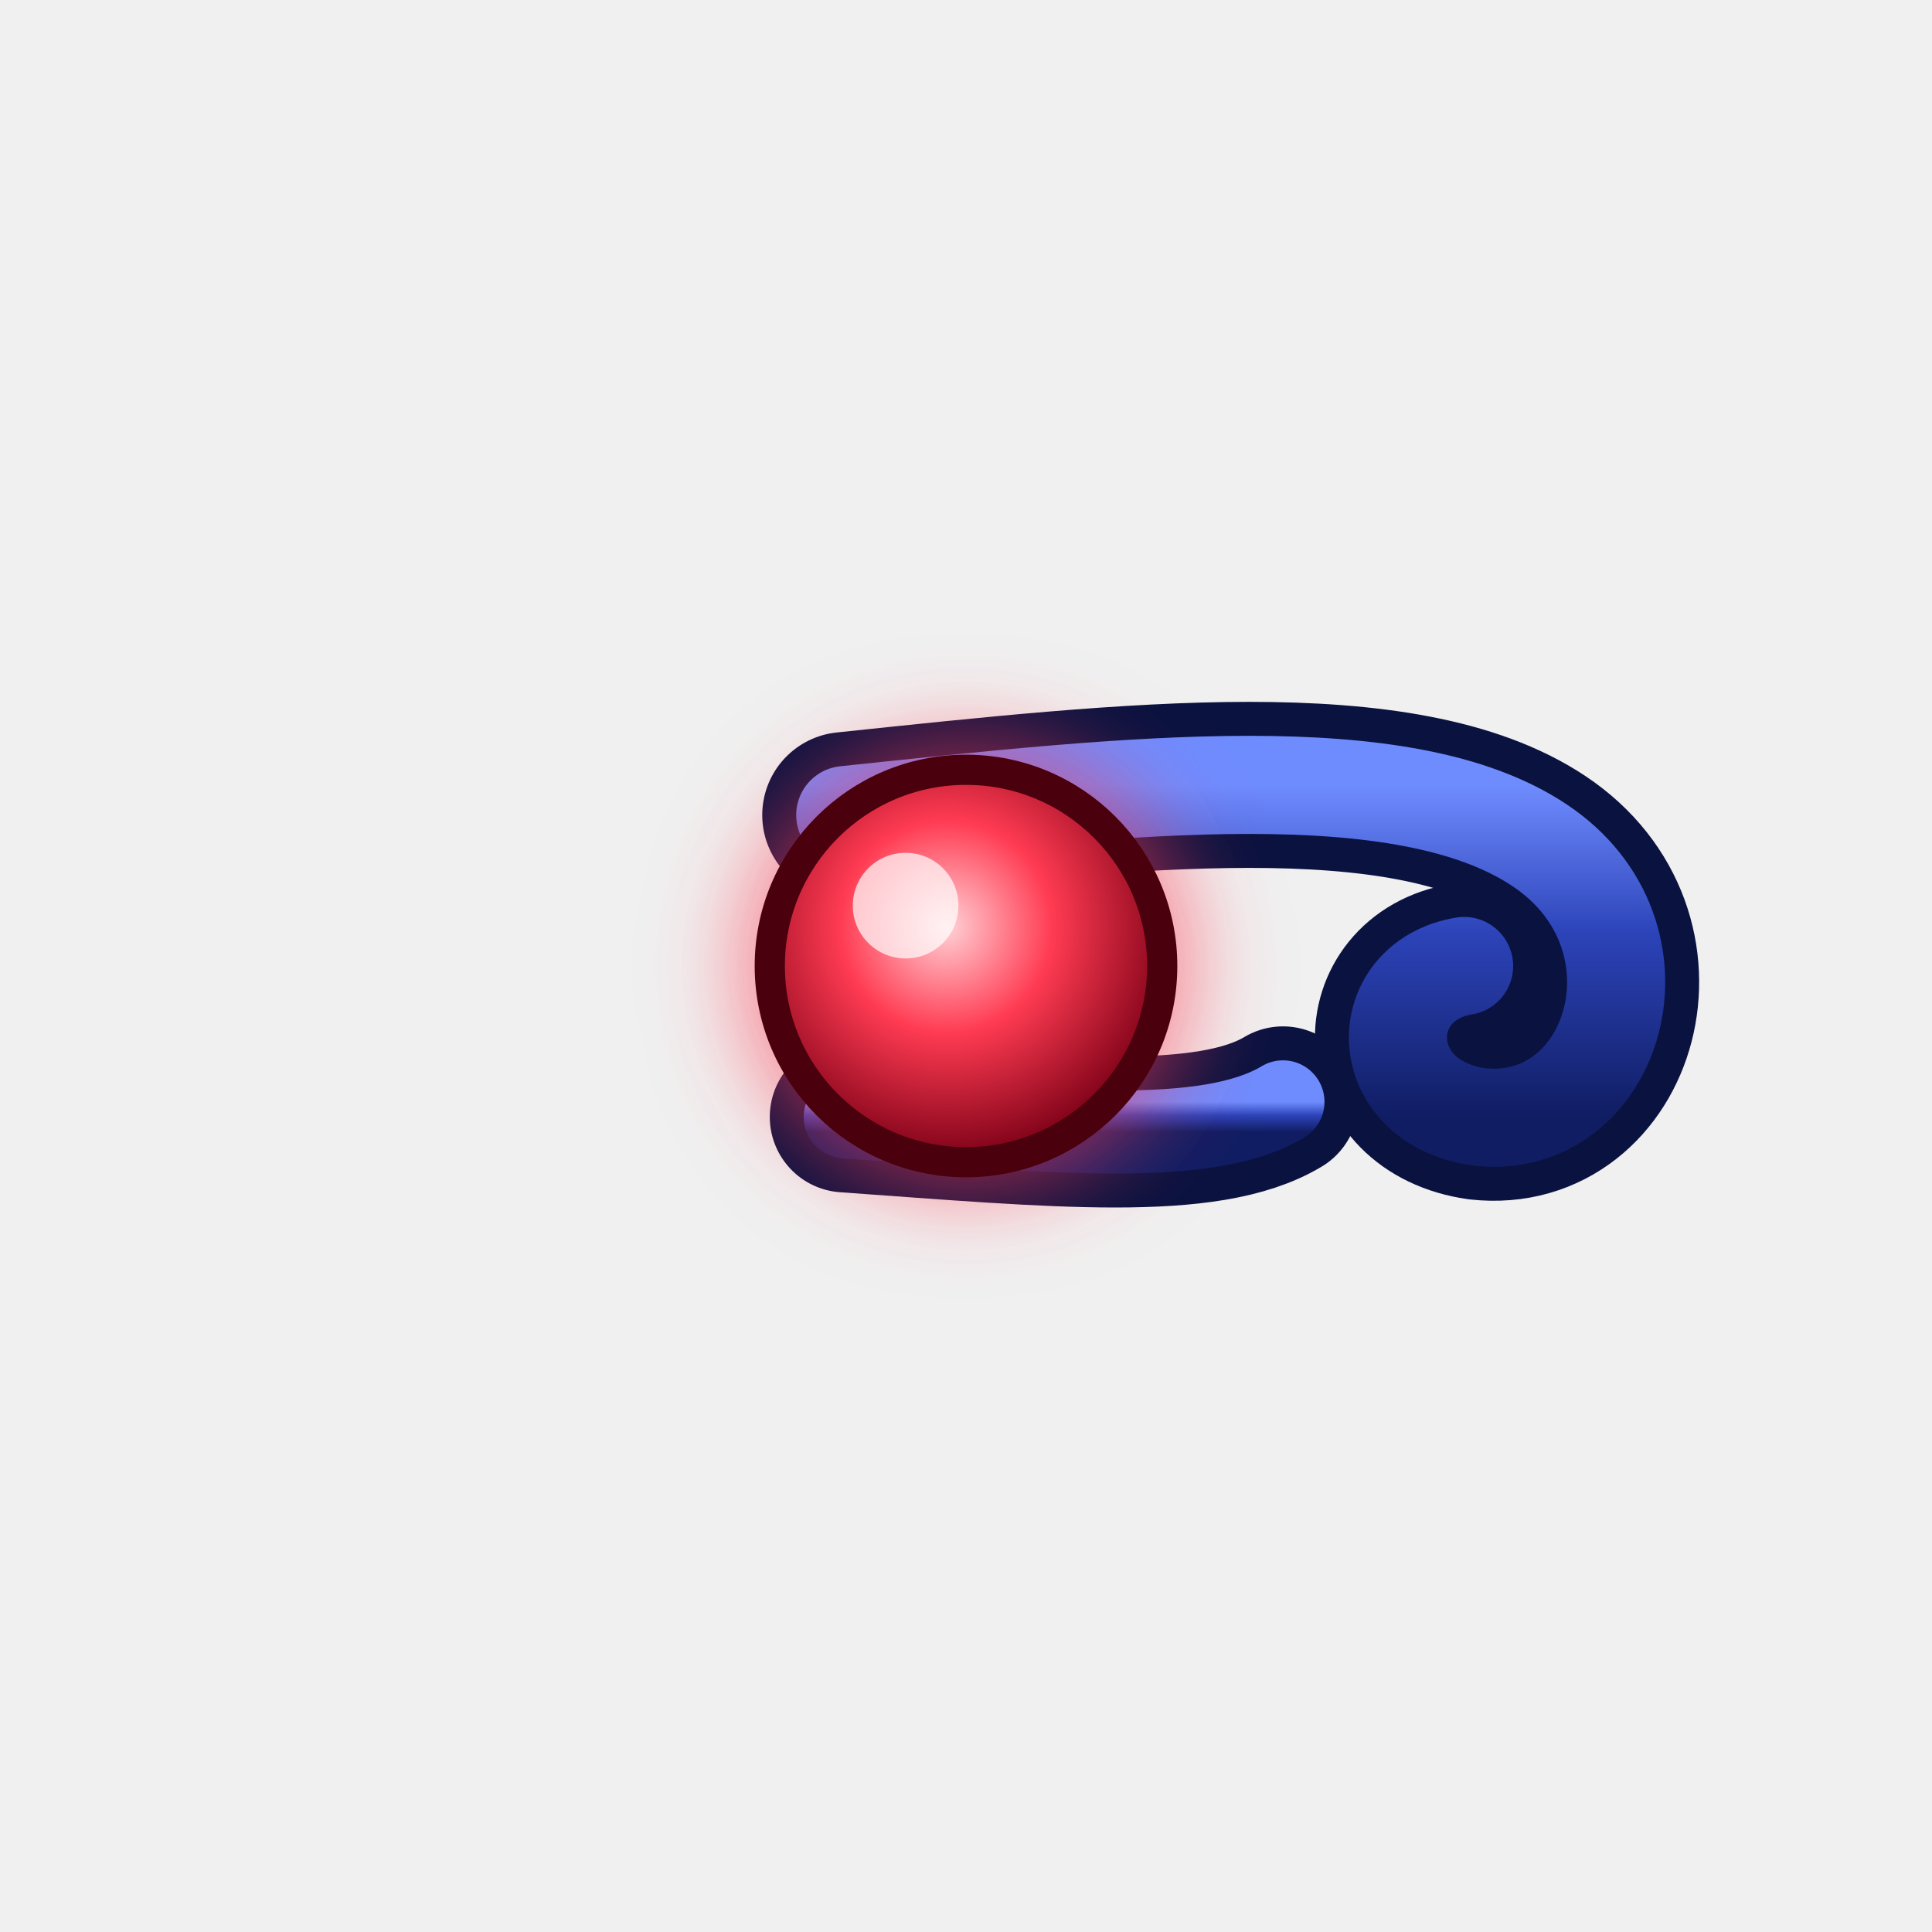
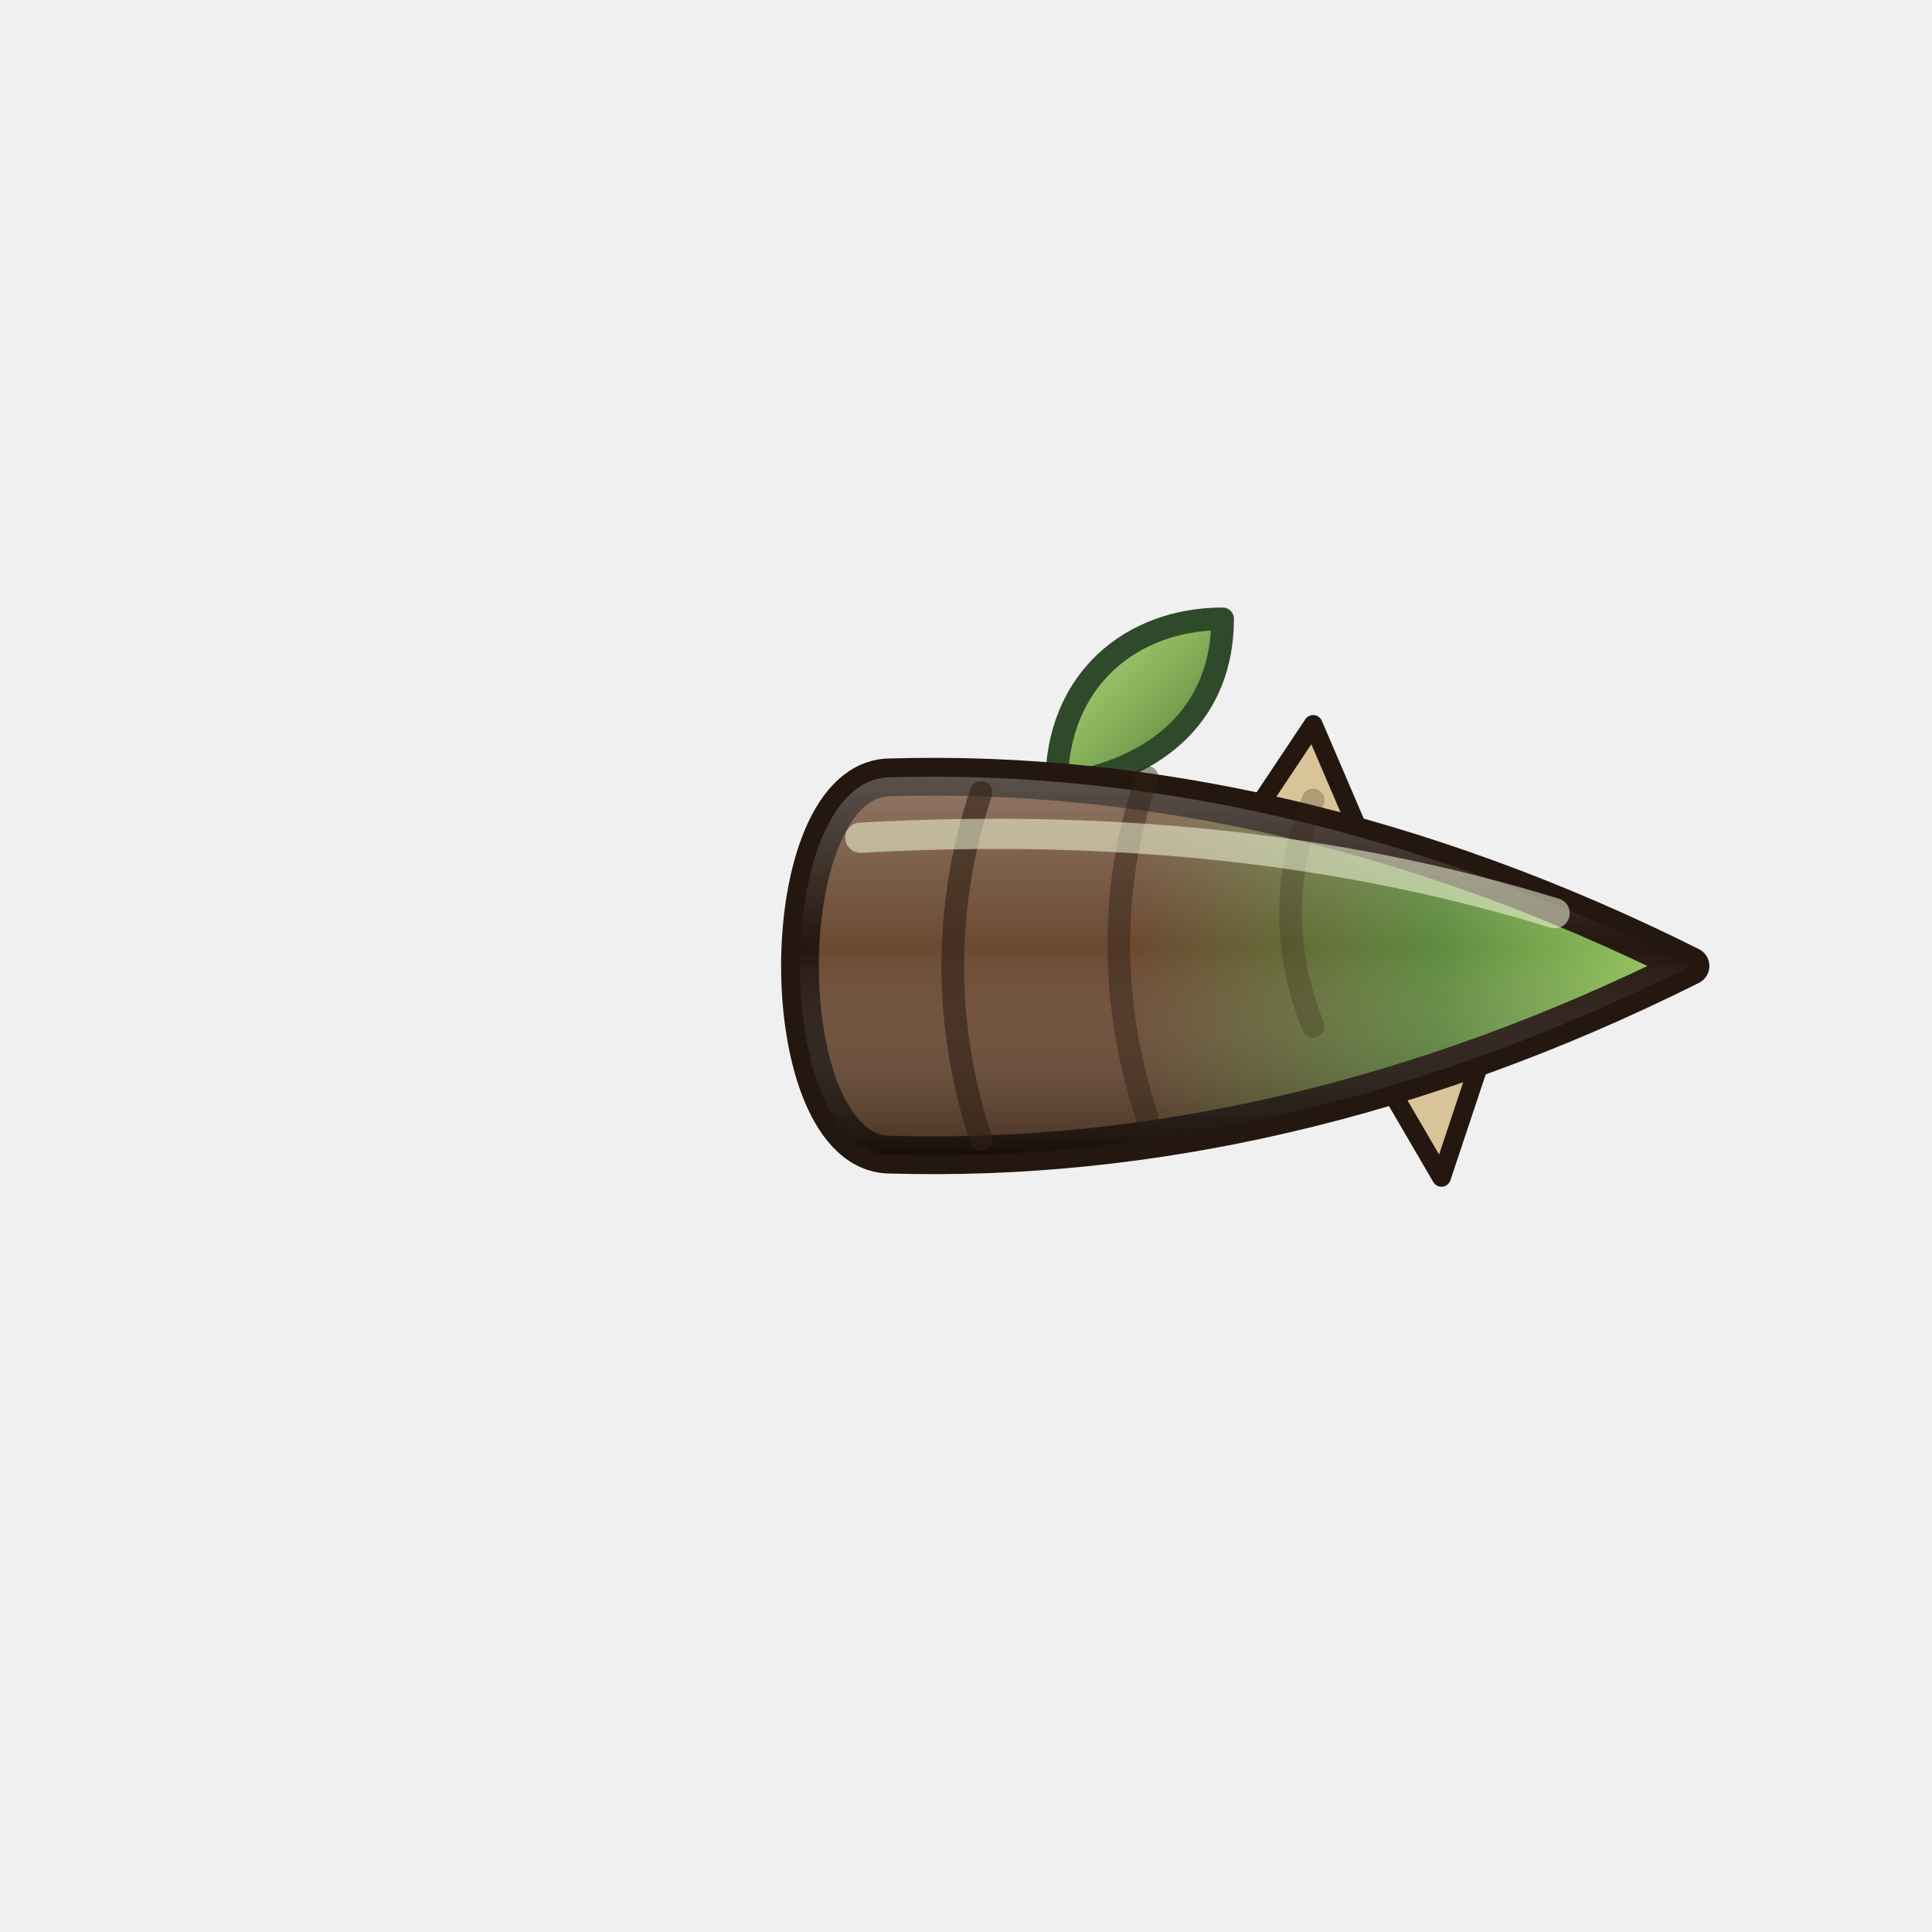
<svg xmlns="http://www.w3.org/2000/svg" viewBox="0 0 256 256" width="256" height="256">
  <defs>
-     <linearGradient id="stem" x1="0" y1="0" x2="0" y2="1">
-       <stop offset="0" stop-color="#6f8cff" />
-       <stop offset="0.45" stop-color="#2c43b8" />
-       <stop offset="1" stop-color="#101d63" />
+     <linearGradient id="whip" gradientUnits="userSpaceOnUse" x1="112" y1="0" x2="224" y2="0">
+       <stop offset="0" stop-color="#6b4a32" />
+       <stop offset="0.35" stop-color="#6b4a32" />
+       <stop offset="0.7" stop-color="#5f8a3e" />
+       <stop offset="1" stop-color="#9ccc62" />
    </linearGradient>
-     <radialGradient id="bud" cx="45%" cy="40%" r="60%">
-       <stop offset="0" stop-color="#ffd1d6" />
-       <stop offset="0.45" stop-color="#ff3b52" />
-       <stop offset="1" stop-color="#7a0016" />
-     </radialGradient>
-     <filter id="glow" x="-50%" y="-50%" width="200%" height="200%">
-       <feGaussianBlur stdDeviation="6" />
-     </filter>
+     <linearGradient id="shade" x1="0" y1="0" x2="0" y2="1">
+       <stop offset="0" stop-color="#ffffff" stop-opacity="0.25" />
+       <stop offset="0.45" stop-color="#ffffff" stop-opacity="0" />
+       <stop offset="1" stop-color="#000000" stop-opacity="0.35" />
+     </linearGradient>
+     <linearGradient id="leaf" x1="0" y1="0" x2="1" y2="1">
+       <stop offset="0" stop-color="#b9e27e" />
+       <stop offset="1" stop-color="#4f7a32" />
+     </linearGradient>
  </defs>
-   <path d="M112,108 C150,104 186,100 204,112 C222,124 214,150 196,148 C182,146 182,130 194,128" fill="none" stroke="#0a1240" stroke-width="22" stroke-linecap="round" stroke-linejoin="round" />
-   <path d="M112,108 C150,104 186,100 204,112 C222,124 214,150 196,148 C182,146 182,130 194,128" fill="none" stroke="url(#stem)" stroke-width="13" stroke-linecap="round" stroke-linejoin="round" />
-   <path d="M112,148 C140,150 160,152 170,146" fill="none" stroke="#0a1240" stroke-width="20" stroke-linecap="round" />
-   <path d="M112,148 C140,150 160,152 170,146" fill="none" stroke="url(#stem)" stroke-width="11" stroke-linecap="round" />
-   <circle cx="128" cy="128" r="30" fill="#ff3b52" opacity="0.6" filter="url(#glow)" />
-   <circle cx="128" cy="128" r="26" fill="url(#bud)" stroke="#4a000d" stroke-width="4" />
-   <circle cx="120" cy="120" r="7" fill="#ffffff" opacity="0.7" />
+   <g fill="#d9c49a" stroke="#24170f" stroke-width="2.5" stroke-linejoin="round">
+     <path d="M166,108 L174,96 L180,110 Z" />
+     <path d="M184,144 L191,156 L196,141 Z" />
+   </g>
+   <path d="M140,104 C140,90 150,82 162,82 C162,94 154,102 140,104 Z" fill="url(#leaf)" stroke="#2f4a2a" stroke-width="3" stroke-linejoin="round" />
+   <path d="M118,103 C152,102 188,110 224,128 C188,146 152,154 118,153 C102,153 102,103 118,103 Z" fill="url(#whip)" stroke="#24170f" stroke-width="5" stroke-linejoin="round" />
+   <path d="M118,103 C152,102 188,110 224,128 C188,146 152,154 118,153 C102,153 102,103 118,103 Z" fill="url(#shade)" />
+   <g fill="none" stroke="#2e1e14" stroke-width="3" stroke-linecap="round">
+     <path d="M130,105 C125,120 125,136 130,151" opacity="0.6" />
+     <path d="M152,103 C147,117 147,133 152,148" opacity="0.45" />
+     <path d="M174,106 C170,116 170,126 174,136" opacity="0.25" />
+   </g>
+   <path d="M114,111 C150,109 180,113 206,121" fill="none" stroke="#f2f8d8" stroke-width="4" stroke-linecap="round" opacity="0.55" />
</svg>
